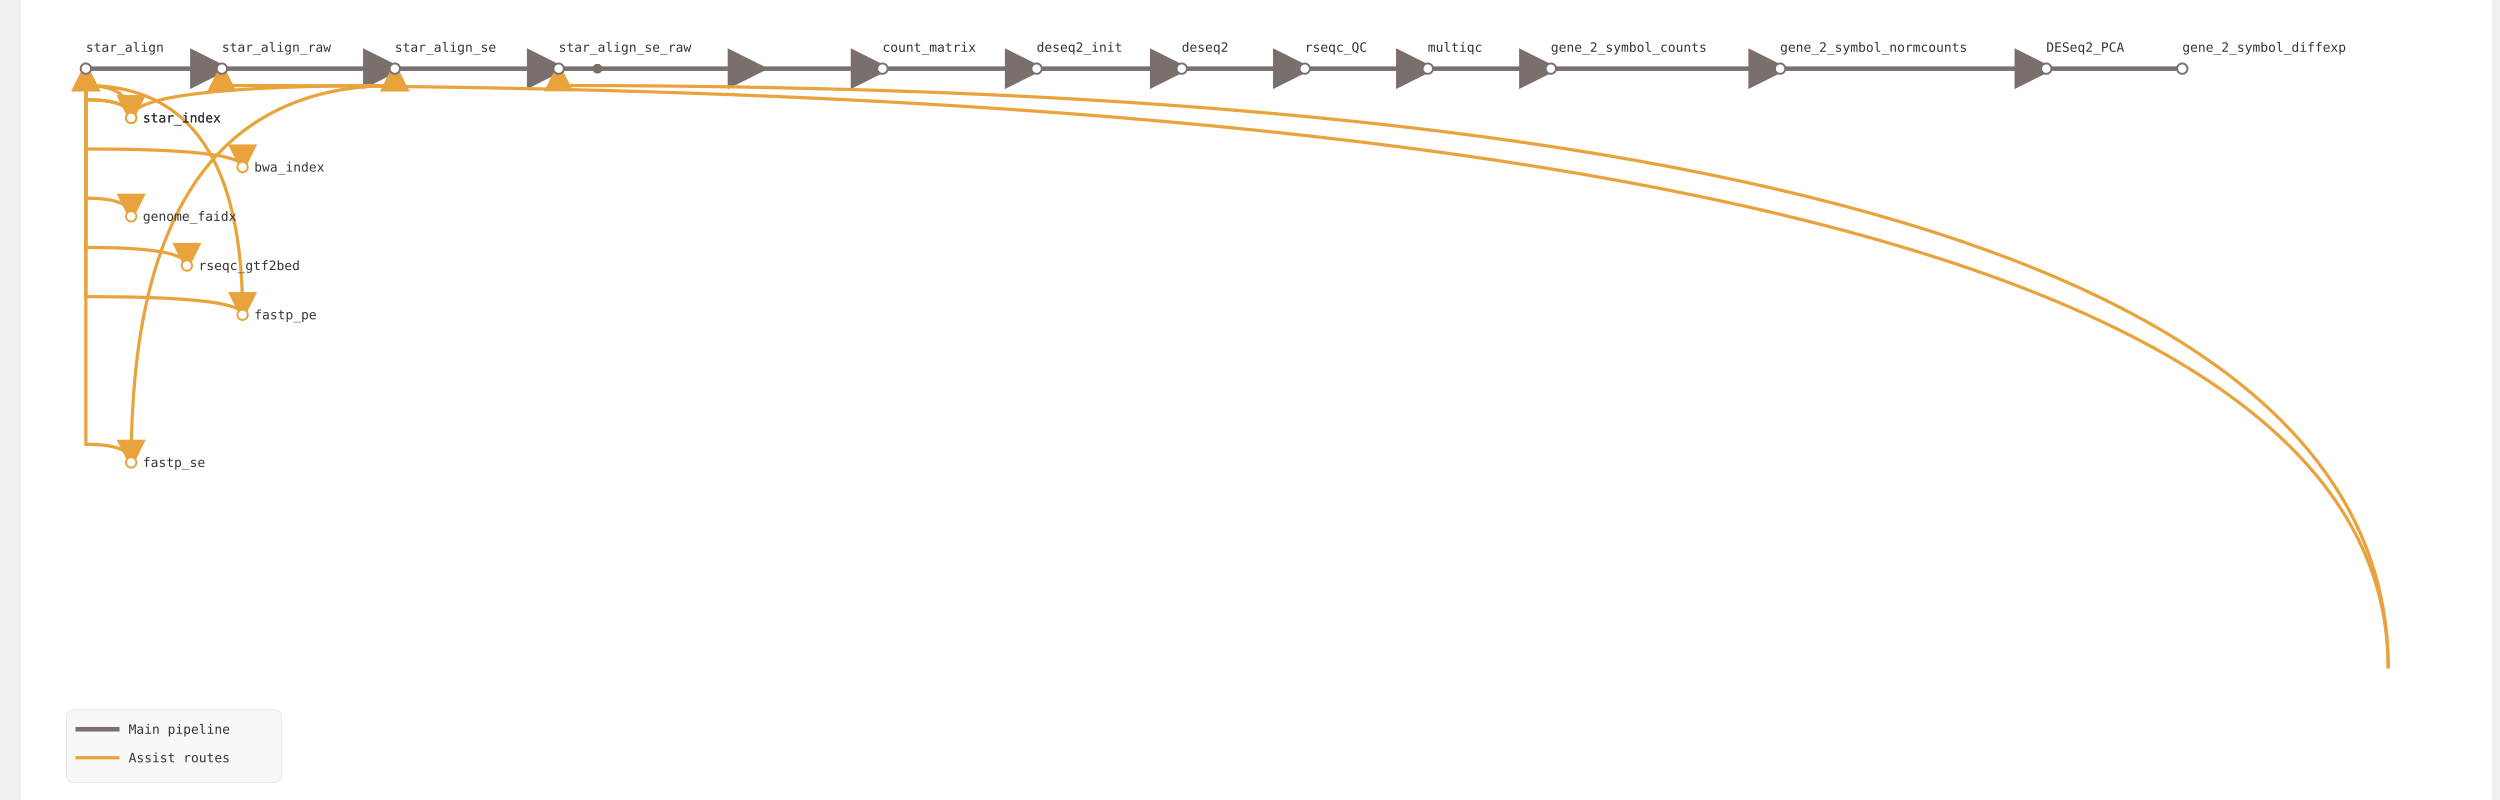
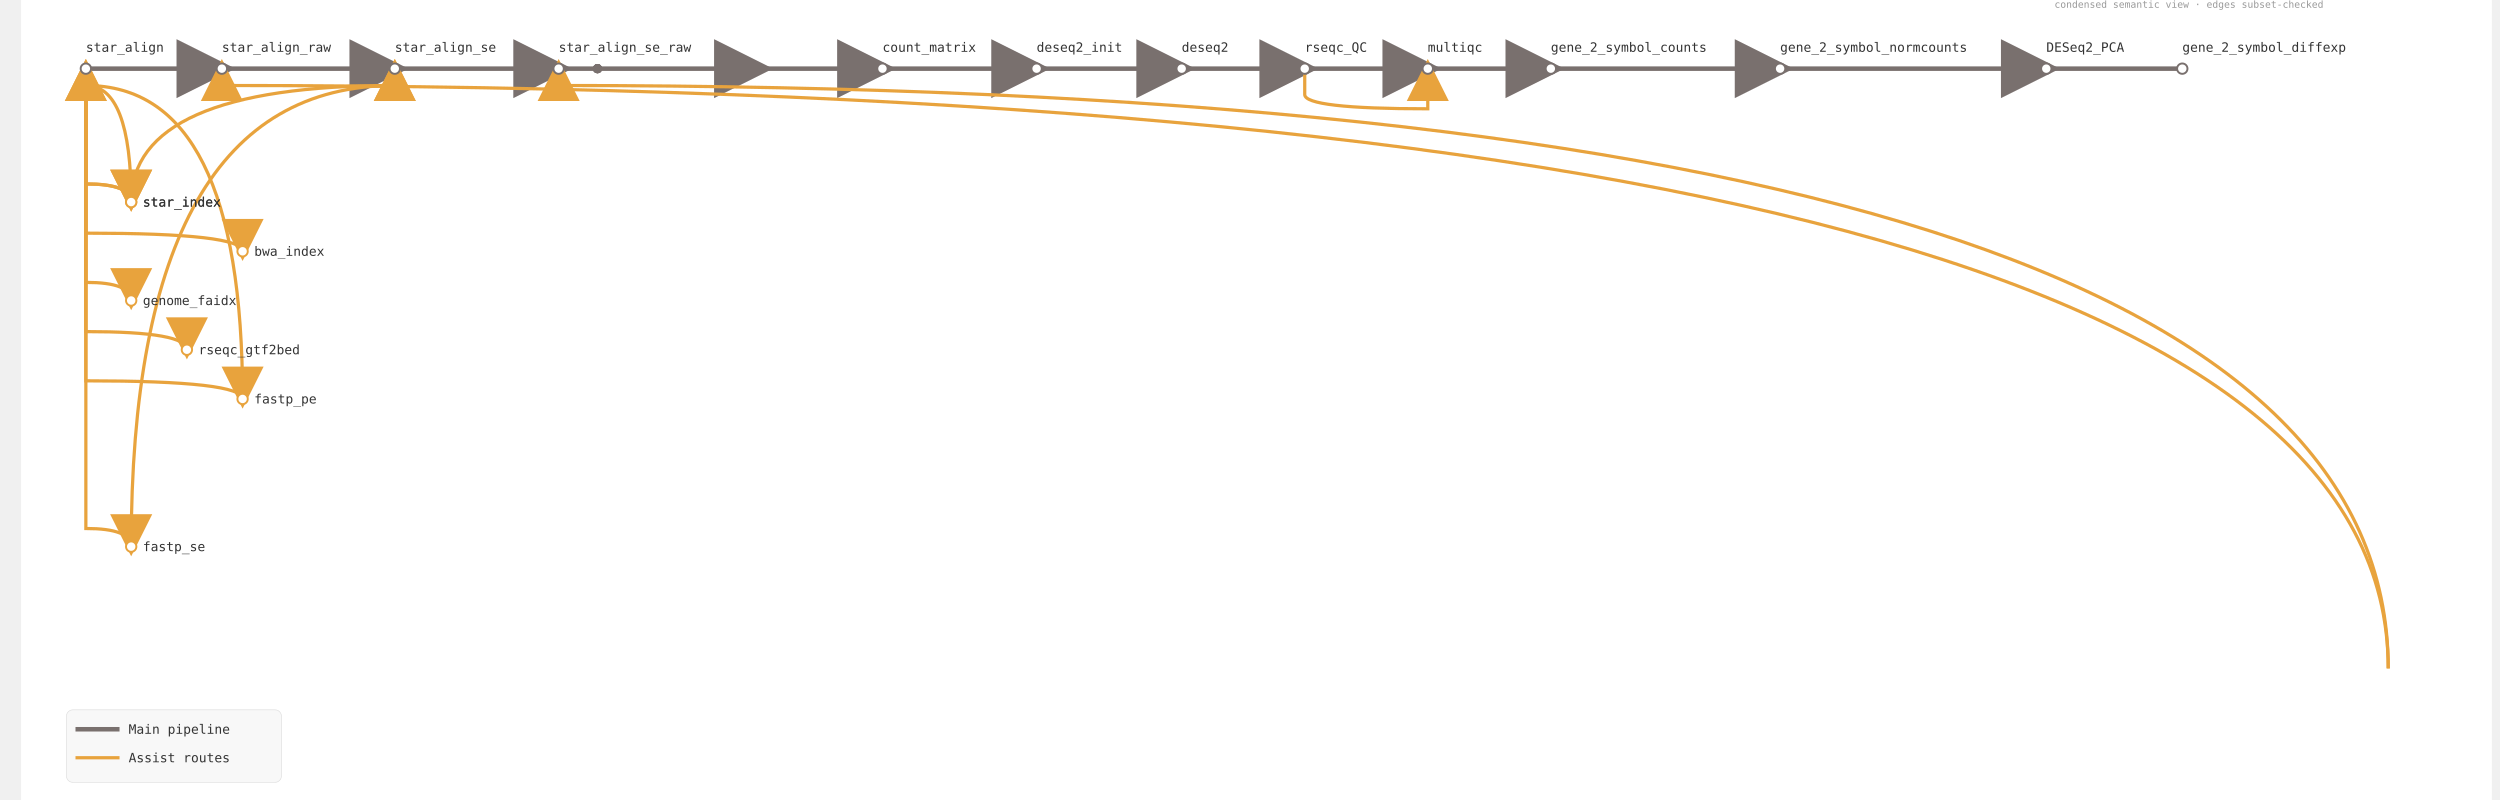
<svg xmlns="http://www.w3.org/2000/svg" width="3735" height="1194" viewBox="-20 -20 3775 1234">
  <defs>
-     <marker id="arr" markerWidth="9" markerHeight="9" refX="7" refY="4.5" orient="auto">
-       <path d="M0 0 L9 4.5 L0 9 z" fill="#79706E" />
+     <marker id="arr" markerWidth="13" markerHeight="13" refX="10" refY="6.5" orient="auto">
+       <path d="M0 0 L13 6.5 L0 13 z" fill="#79706E" />
    </marker>
-     <marker id="arru" markerWidth="9" markerHeight="9" refX="7" refY="4.5" orient="auto">
-       <path d="M0 0 L9 4.5 L0 9 z" fill="#E8A33D" />
+     <marker id="arru" markerWidth="13" markerHeight="13" refX="10" refY="6.5" orient="auto">
+       <path d="M0 0 L13 6.5 L0 13 z" fill="#E8A33D" />
    </marker>
  </defs>
  <rect x="-30" y="-30" width="3815" height="1274" fill="#ffffff" />
+   <text x="3525" y="-8" font-size="15" fill="#999999" font-family="JetBrains Mono, Menlo, monospace" text-anchor="end">condensed semantic view · edges subset-checked</text>
  <path d="M 70 86 L 280 86 L 547 86 L 800 86 L 1110 86 L 1300 86 L 1538 86 L 1762 86 L 1952 86 L 2142 86 L 2332 86 L 2686 86 L 3097 86 L 3307 86" fill="none" stroke="#79706E" stroke-width="7" marker-mid="url(#arr)" />
  <circle cx="860" cy="86" r="7" fill="#79706E" />
  <circle cx="860" cy="86" r="7" fill="#79706E" />
  <circle cx="860" cy="86" r="7" fill="#79706E" />
  <circle cx="860" cy="86" r="7" fill="#79706E" />
  <circle cx="860" cy="86" r="7" fill="#79706E" />
  <circle cx="860" cy="86" r="7" fill="#79706E" />
  <circle cx="860" cy="86" r="7" fill="#79706E" />
-   <path d="M 70 86 L 70 134 Q 140 134 140 162" fill="none" stroke="#E8A33D" stroke-width="5" marker-end="url(#arru)" />
-   <path d="M 70 86 L 70 134 Q 140 134 140 162" fill="none" stroke="#E8A33D" stroke-width="5" marker-end="url(#arru)" />
-   <path d="M 70 86 L 70 210 Q 312 210 312 238" fill="none" stroke="#E8A33D" stroke-width="5" marker-end="url(#arru)" />
-   <path d="M 70 86 L 70 286 Q 140 286 140 314" fill="none" stroke="#E8A33D" stroke-width="5" marker-end="url(#arru)" />
-   <path d="M 70 86 L 70 362 Q 226 362 226 390" fill="none" stroke="#E8A33D" stroke-width="5" marker-end="url(#arru)" />
-   <path d="M 70 86 L 70 438 Q 312 438 312 466" fill="none" stroke="#E8A33D" stroke-width="5" marker-end="url(#arru)" />
-   <path d="M 70 86 L 70 666 Q 140 666 140 694" fill="none" stroke="#E8A33D" stroke-width="5" marker-end="url(#arru)" />
-   <path d="M 312 466 Q 312 112 70 112 L 70 86" fill="none" stroke="#E8A33D" stroke-width="5" marker-end="url(#arru)" />
-   <path d="M 140 162 Q 140 112 70 112 L 70 86" fill="none" stroke="#E8A33D" stroke-width="5" marker-end="url(#arru)" />
-   <path d="M 140 694 Q 140 112 547 112 L 547 86" fill="none" stroke="#E8A33D" stroke-width="5" marker-end="url(#arru)" />
+   <path d="M 70 86 L 70 264 Q 140 264 140 292" fill="none" stroke="#E8A33D" stroke-width="5" marker-end="url(#arru)" />
+   <path d="M 70 86 L 70 264 Q 140 264 140 292" fill="none" stroke="#E8A33D" stroke-width="5" marker-end="url(#arru)" />
+   <path d="M 70 86 L 70 340 Q 312 340 312 368" fill="none" stroke="#E8A33D" stroke-width="5" marker-end="url(#arru)" />
+   <path d="M 70 86 L 70 416 Q 140 416 140 444" fill="none" stroke="#E8A33D" stroke-width="5" marker-end="url(#arru)" />
+   <path d="M 70 86 L 70 492 Q 226 492 226 520" fill="none" stroke="#E8A33D" stroke-width="5" marker-end="url(#arru)" />
+   <path d="M 70 86 L 70 568 Q 312 568 312 596" fill="none" stroke="#E8A33D" stroke-width="5" marker-end="url(#arru)" />
+   <path d="M 70 86 L 70 796 Q 140 796 140 824" fill="none" stroke="#E8A33D" stroke-width="5" marker-end="url(#arru)" />
+   <path d="M 1952 86 L 1952 126 Q 1952 148 2142 148 L 2142 126 L 2142 86" fill="none" stroke="#E8A33D" stroke-width="5" marker-end="url(#arru)" />
+   <path d="M 312 596 Q 312 112 70 112 L 70 86" fill="none" stroke="#E8A33D" stroke-width="5" marker-end="url(#arru)" />
+   <path d="M 140 292 Q 140 112 70 112 L 70 86" fill="none" stroke="#E8A33D" stroke-width="5" marker-end="url(#arru)" />
+   <path d="M 140 824 Q 140 112 547 112 L 547 86" fill="none" stroke="#E8A33D" stroke-width="5" marker-end="url(#arru)" />
  <path d="M 3625 1012 Q 3625 112 800 112 L 800 86" fill="none" stroke="#E8A33D" stroke-width="5" marker-end="url(#arru)" />
  <path d="M 3625 1012 Q 3625 112 280 112 L 280 86" fill="none" stroke="#E8A33D" stroke-width="5" marker-end="url(#arru)" />
-   <path d="M 140 162 Q 140 112 547 112 L 547 86" fill="none" stroke="#E8A33D" stroke-width="5" marker-end="url(#arru)" />
+   <path d="M 140 292 Q 140 112 547 112 L 547 86" fill="none" stroke="#E8A33D" stroke-width="5" marker-end="url(#arru)" />
  <circle cx="70" cy="86" r="8" fill="#ffffff" stroke="#79706E" stroke-width="3" />
  <text x="70" y="60" font-size="20" fill="#333333" font-family="JetBrains Mono, Menlo, monospace">star_align</text>
  <circle cx="280" cy="86" r="8" fill="#ffffff" stroke="#79706E" stroke-width="3" />
  <text x="280" y="60" font-size="20" fill="#333333" font-family="JetBrains Mono, Menlo, monospace">star_align_raw</text>
  <circle cx="547" cy="86" r="8" fill="#ffffff" stroke="#79706E" stroke-width="3" />
  <text x="547" y="60" font-size="20" fill="#333333" font-family="JetBrains Mono, Menlo, monospace">star_align_se</text>
  <circle cx="800" cy="86" r="8" fill="#ffffff" stroke="#79706E" stroke-width="3" />
  <text x="800" y="60" font-size="20" fill="#333333" font-family="JetBrains Mono, Menlo, monospace">star_align_se_raw</text>
  <circle cx="1300" cy="86" r="8" fill="#ffffff" stroke="#79706E" stroke-width="3" />
  <text x="1300" y="60" font-size="20" fill="#333333" font-family="JetBrains Mono, Menlo, monospace">count_matrix</text>
  <circle cx="1538" cy="86" r="8" fill="#ffffff" stroke="#79706E" stroke-width="3" />
  <text x="1538" y="60" font-size="20" fill="#333333" font-family="JetBrains Mono, Menlo, monospace">deseq2_init</text>
  <circle cx="1762" cy="86" r="8" fill="#ffffff" stroke="#79706E" stroke-width="3" />
  <text x="1762" y="60" font-size="20" fill="#333333" font-family="JetBrains Mono, Menlo, monospace">deseq2</text>
  <circle cx="1952" cy="86" r="8" fill="#ffffff" stroke="#79706E" stroke-width="3" />
  <text x="1952" y="60" font-size="20" fill="#333333" font-family="JetBrains Mono, Menlo, monospace">rseqc_QC</text>
  <circle cx="2142" cy="86" r="8" fill="#ffffff" stroke="#79706E" stroke-width="3" />
  <text x="2142" y="60" font-size="20" fill="#333333" font-family="JetBrains Mono, Menlo, monospace">multiqc</text>
  <circle cx="2332" cy="86" r="8" fill="#ffffff" stroke="#79706E" stroke-width="3" />
  <text x="2332" y="60" font-size="20" fill="#333333" font-family="JetBrains Mono, Menlo, monospace">gene_2_symbol_counts</text>
  <circle cx="2686" cy="86" r="8" fill="#ffffff" stroke="#79706E" stroke-width="3" />
  <text x="2686" y="60" font-size="20" fill="#333333" font-family="JetBrains Mono, Menlo, monospace">gene_2_symbol_normcounts</text>
  <circle cx="3097" cy="86" r="8" fill="#ffffff" stroke="#79706E" stroke-width="3" />
  <text x="3097" y="60" font-size="20" fill="#333333" font-family="JetBrains Mono, Menlo, monospace">DESeq2_PCA</text>
  <circle cx="3307" cy="86" r="8" fill="#ffffff" stroke="#79706E" stroke-width="3" />
  <text x="3307" y="60" font-size="20" fill="#333333" font-family="JetBrains Mono, Menlo, monospace">gene_2_symbol_diffexp</text>
-   <circle cx="140" cy="162" r="8" fill="#ffffff" stroke="#E8A33D" stroke-width="3" />
-   <text x="158" y="169" font-size="20" fill="#333333" font-family="JetBrains Mono, Menlo, monospace">star_index</text>
-   <circle cx="140" cy="162" r="8" fill="#ffffff" stroke="#E8A33D" stroke-width="3" />
-   <text x="158" y="169" font-size="20" fill="#333333" font-family="JetBrains Mono, Menlo, monospace">star_index</text>
-   <circle cx="312" cy="238" r="8" fill="#ffffff" stroke="#E8A33D" stroke-width="3" />
-   <text x="330" y="245" font-size="20" fill="#333333" font-family="JetBrains Mono, Menlo, monospace">bwa_index</text>
-   <circle cx="140" cy="314" r="8" fill="#ffffff" stroke="#E8A33D" stroke-width="3" />
-   <text x="158" y="321" font-size="20" fill="#333333" font-family="JetBrains Mono, Menlo, monospace">genome_faidx</text>
-   <circle cx="226" cy="390" r="8" fill="#ffffff" stroke="#E8A33D" stroke-width="3" />
-   <text x="244" y="397" font-size="20" fill="#333333" font-family="JetBrains Mono, Menlo, monospace">rseqc_gtf2bed</text>
-   <circle cx="312" cy="466" r="8" fill="#ffffff" stroke="#E8A33D" stroke-width="3" />
-   <text x="330" y="473" font-size="20" fill="#333333" font-family="JetBrains Mono, Menlo, monospace">fastp_pe</text>
-   <circle cx="140" cy="694" r="8" fill="#ffffff" stroke="#E8A33D" stroke-width="3" />
-   <text x="158" y="701" font-size="20" fill="#333333" font-family="JetBrains Mono, Menlo, monospace">fastp_se</text>
+   <circle cx="140" cy="292" r="8" fill="#ffffff" stroke="#E8A33D" stroke-width="3" />
+   <text x="158" y="299" font-size="20" fill="#333333" font-family="JetBrains Mono, Menlo, monospace">star_index</text>
+   <circle cx="140" cy="292" r="8" fill="#ffffff" stroke="#E8A33D" stroke-width="3" />
+   <text x="158" y="299" font-size="20" fill="#333333" font-family="JetBrains Mono, Menlo, monospace">star_index</text>
+   <circle cx="312" cy="368" r="8" fill="#ffffff" stroke="#E8A33D" stroke-width="3" />
+   <text x="330" y="375" font-size="20" fill="#333333" font-family="JetBrains Mono, Menlo, monospace">bwa_index</text>
+   <circle cx="140" cy="444" r="8" fill="#ffffff" stroke="#E8A33D" stroke-width="3" />
+   <text x="158" y="451" font-size="20" fill="#333333" font-family="JetBrains Mono, Menlo, monospace">genome_faidx</text>
+   <circle cx="226" cy="520" r="8" fill="#ffffff" stroke="#E8A33D" stroke-width="3" />
+   <text x="244" y="527" font-size="20" fill="#333333" font-family="JetBrains Mono, Menlo, monospace">rseqc_gtf2bed</text>
+   <circle cx="312" cy="596" r="8" fill="#ffffff" stroke="#E8A33D" stroke-width="3" />
+   <text x="330" y="603" font-size="20" fill="#333333" font-family="JetBrains Mono, Menlo, monospace">fastp_pe</text>
+   <circle cx="140" cy="824" r="8" fill="#ffffff" stroke="#E8A33D" stroke-width="3" />
+   <text x="158" y="831" font-size="20" fill="#333333" font-family="JetBrains Mono, Menlo, monospace">fastp_se</text>
  <rect x="40" y="1076" width="332" height="112" rx="10" fill="#f8f8f8" stroke="#dddddd" />
  <path d="M 54 1106 L 122 1106" stroke="#79706E" stroke-width="7" />
  <text x="136" y="1113" font-size="20" fill="#333333" font-family="JetBrains Mono, Menlo, monospace">Main pipeline</text>
  <path d="M 54 1150 L 122 1150" stroke="#E8A33D" stroke-width="5" />
  <text x="136" y="1157" font-size="20" fill="#333333" font-family="JetBrains Mono, Menlo, monospace">Assist routes</text>
</svg>
